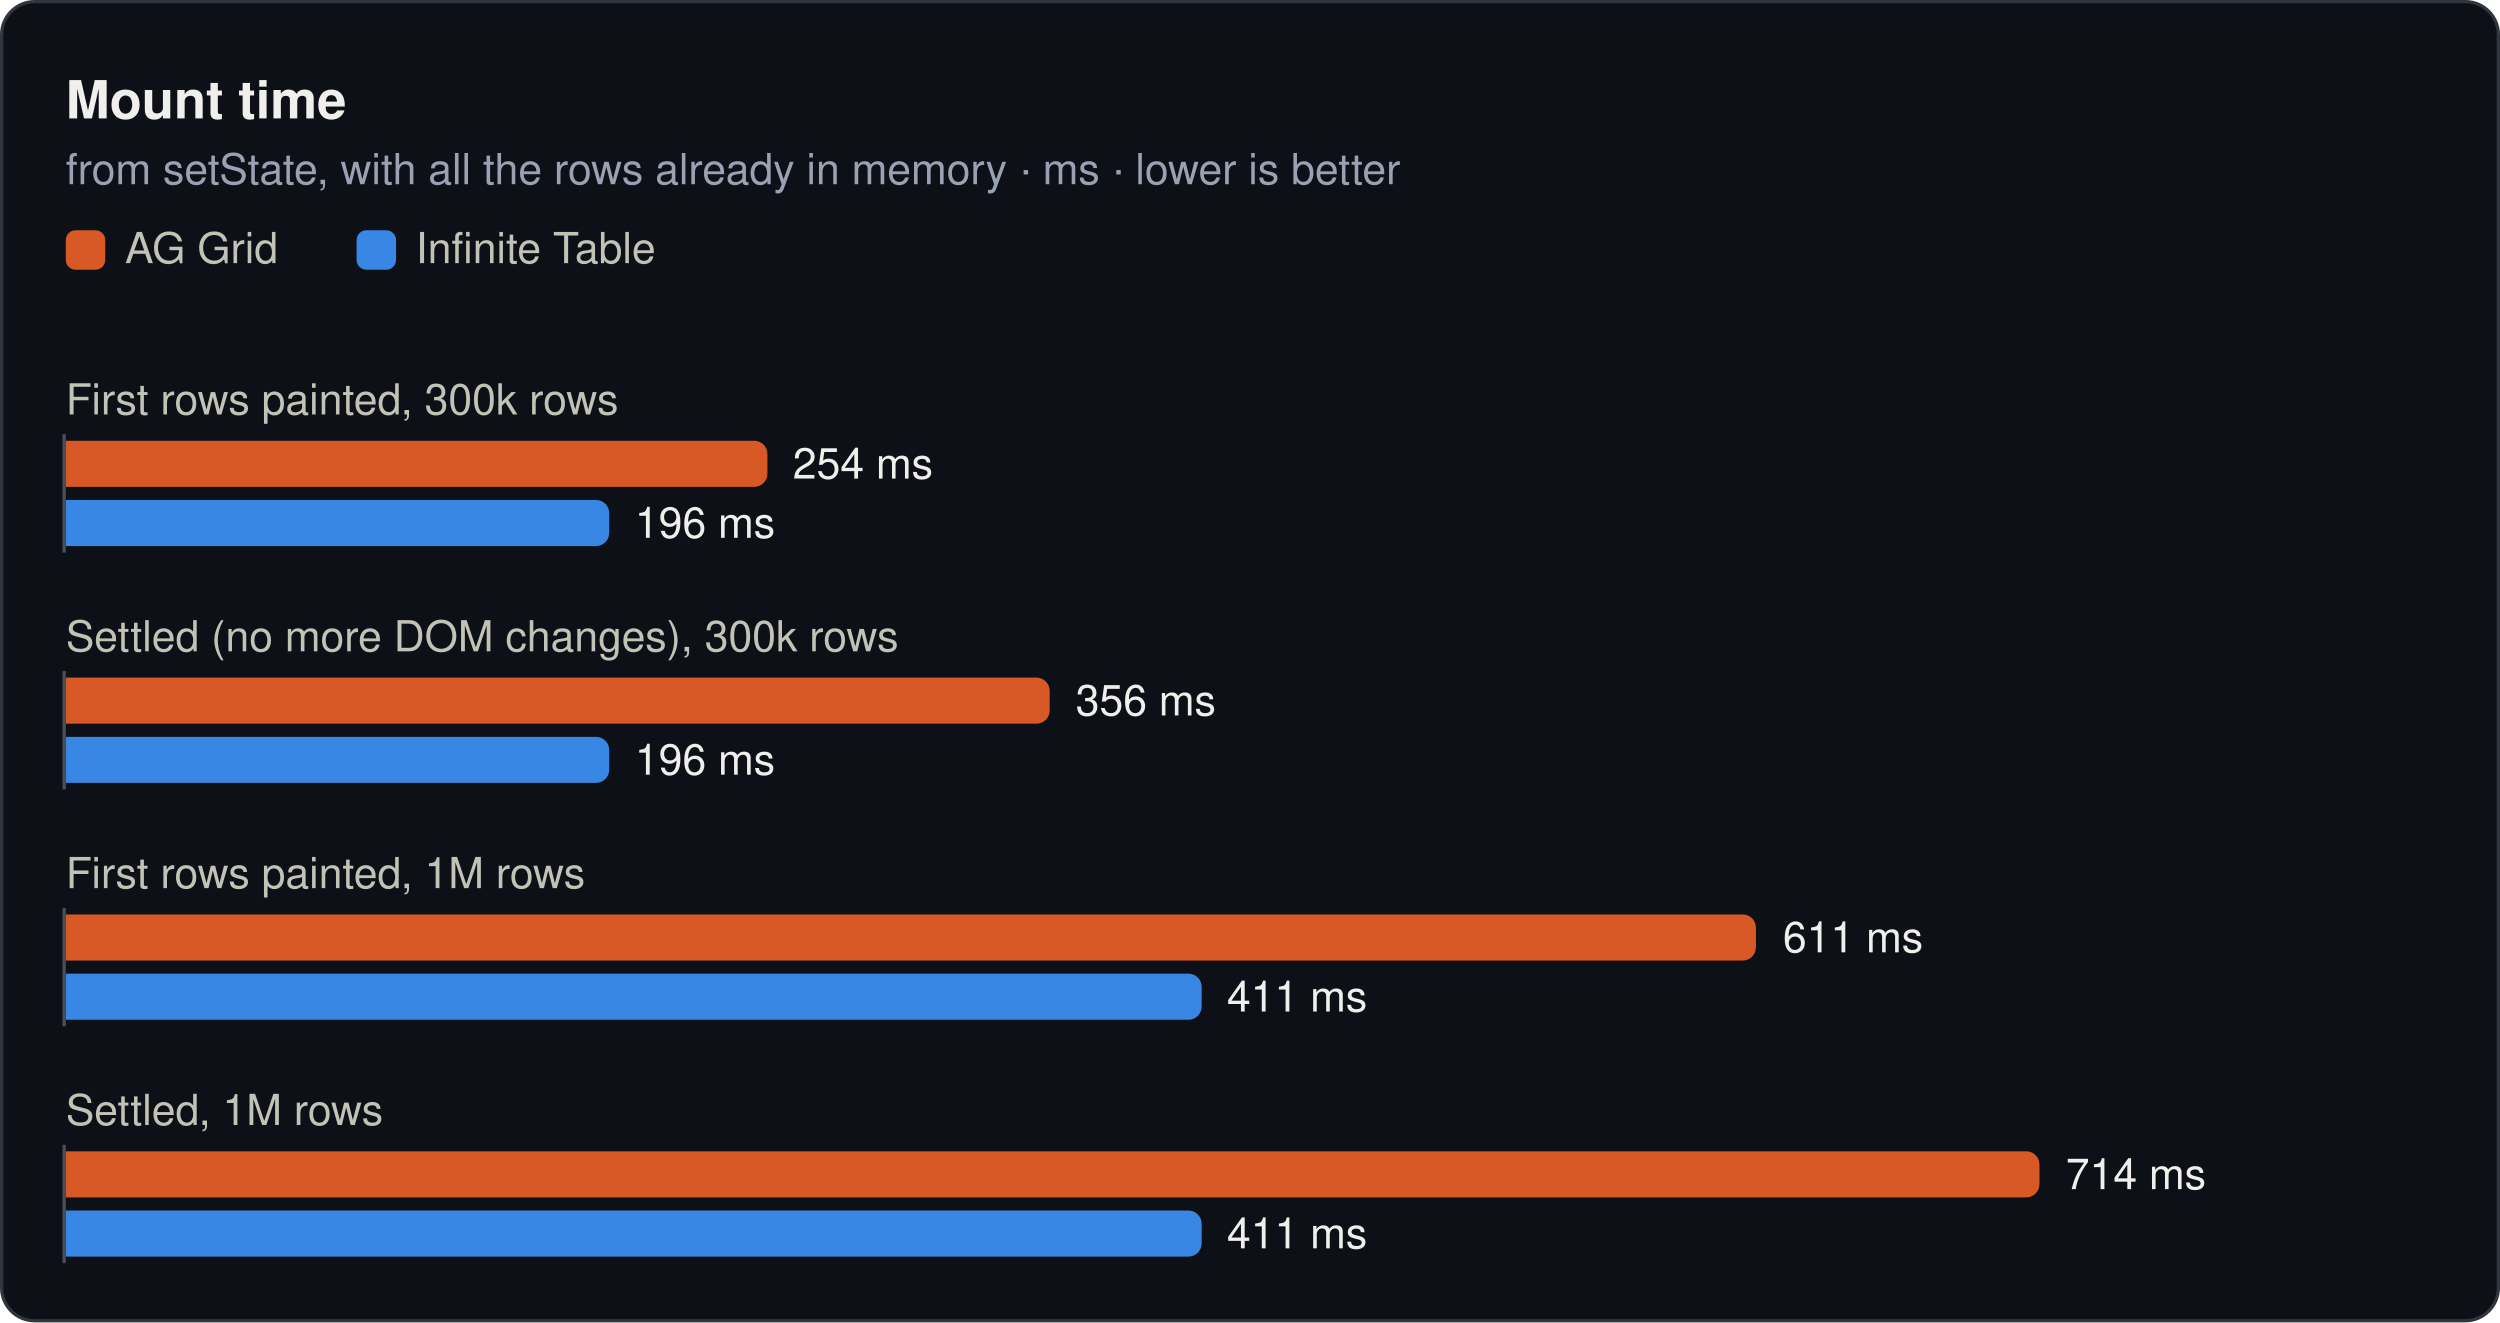
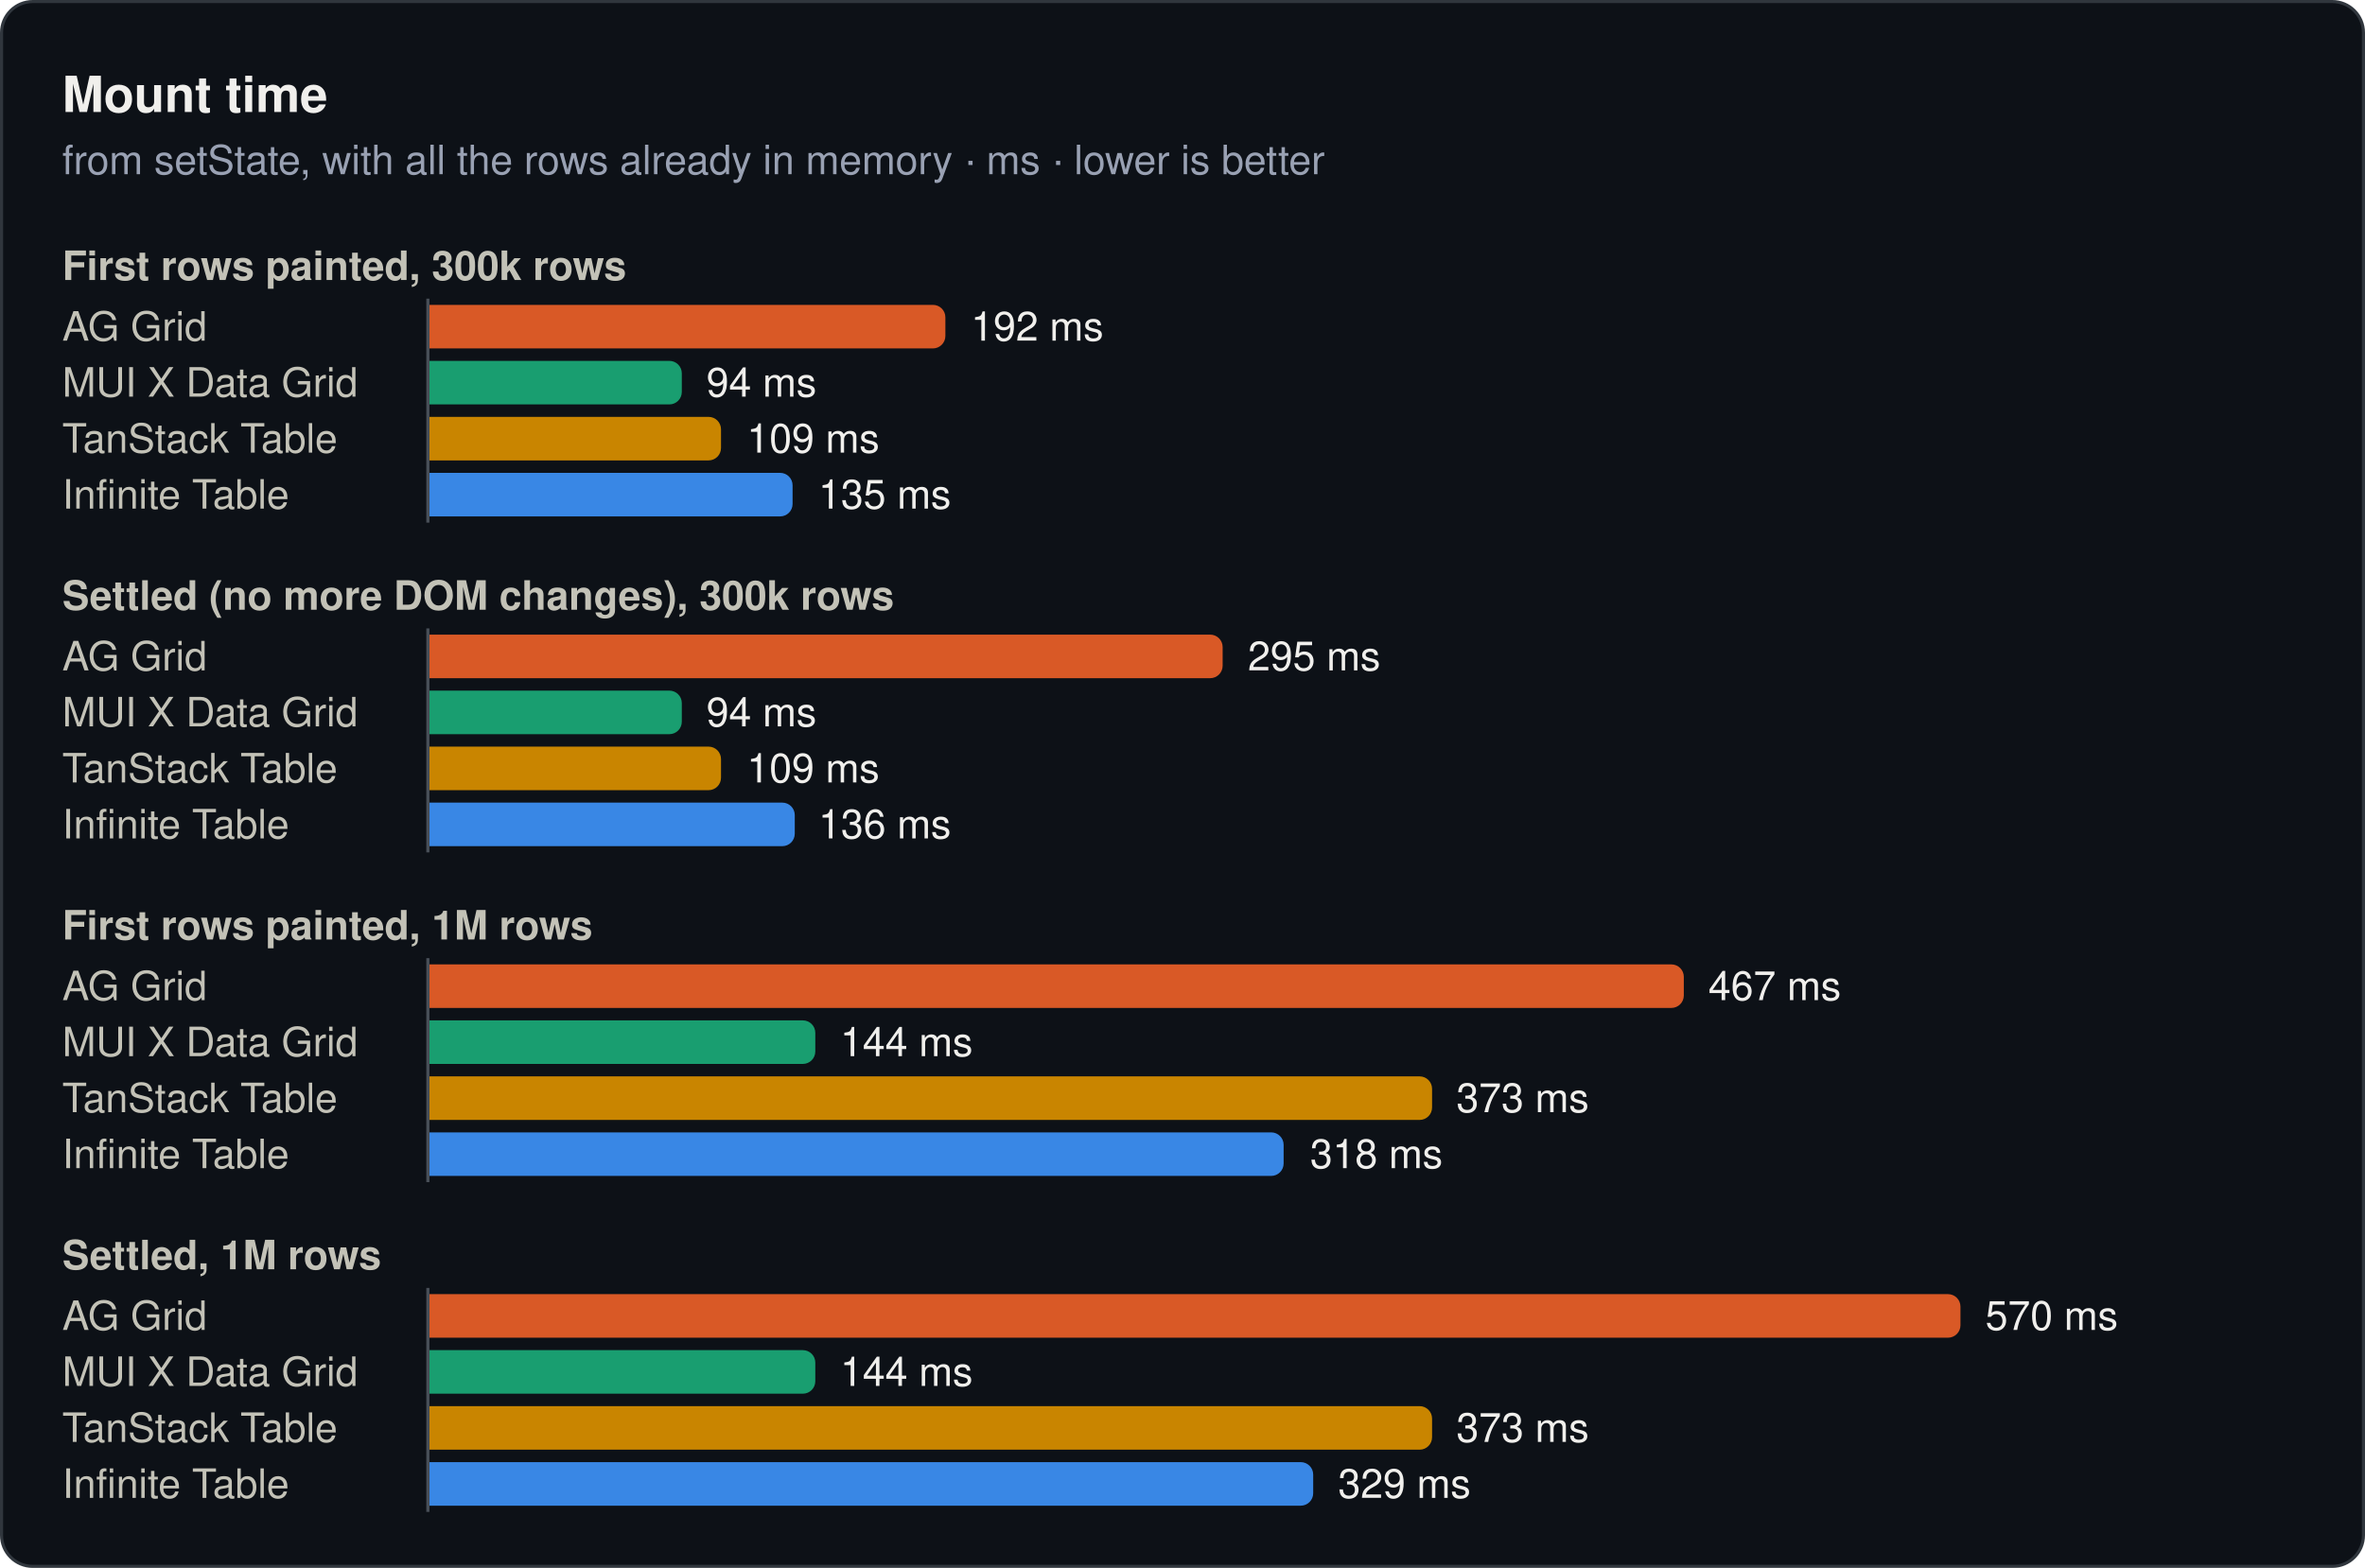
- <svg xmlns="http://www.w3.org/2000/svg" width="760" height="402" viewBox="0 0 760 402" role="img">
-   <rect x="0.5" y="0.5" width="759" height="401" rx="10" fill="#0d1117" stroke="#30363d" />
+ <svg xmlns="http://www.w3.org/2000/svg" width="760" height="504" viewBox="0 0 760 504" role="img">
+   <rect x="0.5" y="0.5" width="759" height="503" rx="10" fill="#0d1117" stroke="#30363d" />
  <text x="20" y="36" font-family="system-ui, -apple-system, 'Segoe UI', Helvetica, Arial, sans-serif" font-size="16" font-weight="600" fill="#f0efec">Mount time</text>
  <text x="20" y="56" font-family="system-ui, -apple-system, 'Segoe UI', Helvetica, Arial, sans-serif" font-size="13" fill="#99a1b3">from setState, with all the rows already in memory · ms · lower is better</text>
-   <rect x="20" y="70" width="12" height="12" rx="3" fill="#d95926" />
-   <text x="38" y="80" font-family="system-ui, -apple-system, 'Segoe UI', Helvetica, Arial, sans-serif" font-size="13" fill="#c3c2b7">AG Grid</text>
-   <rect x="108.4" y="70" width="12" height="12" rx="3" fill="#3987e5" />
-   <text x="126.4" y="80" font-family="system-ui, -apple-system, 'Segoe UI', Helvetica, Arial, sans-serif" font-size="13" fill="#c3c2b7">Infinite Table</text>
-   <text x="20" y="126" font-family="system-ui, -apple-system, 'Segoe UI', Helvetica, Arial, sans-serif" font-size="13" fill="#c3c2b7">First rows painted, 300k rows</text>
-   <path d="M20,134H229.3a4,4 0 0 1 4,4V144a4,4 0 0 1 -4,4H20Z" fill="#d95926" />
-   <text x="241" y="145.5" font-family="system-ui, -apple-system, 'Segoe UI', Helvetica, Arial, sans-serif" font-size="13" fill="#f0efec">254 ms</text>
-   <path d="M20,152H181.2a4,4 0 0 1 4,4V162a4,4 0 0 1 -4,4H20Z" fill="#3987e5" />
-   <text x="193" y="163.5" font-family="system-ui, -apple-system, 'Segoe UI', Helvetica, Arial, sans-serif" font-size="13" fill="#f0efec">196 ms</text>
-   <line x1="19.5" y1="132" x2="19.5" y2="168" stroke="#484f58" stroke-width="1" />
-   <text x="20" y="198" font-family="system-ui, -apple-system, 'Segoe UI', Helvetica, Arial, sans-serif" font-size="13" fill="#c3c2b7">Settled (no more DOM changes), 300k rows</text>
-   <path d="M20,206H315.1a4,4 0 0 1 4,4V216a4,4 0 0 1 -4,4H20Z" fill="#d95926" />
-   <text x="327" y="217.5" font-family="system-ui, -apple-system, 'Segoe UI', Helvetica, Arial, sans-serif" font-size="13" fill="#f0efec">356 ms</text>
-   <path d="M20,224H181.2a4,4 0 0 1 4,4V234a4,4 0 0 1 -4,4H20Z" fill="#3987e5" />
-   <text x="193" y="235.5" font-family="system-ui, -apple-system, 'Segoe UI', Helvetica, Arial, sans-serif" font-size="13" fill="#f0efec">196 ms</text>
-   <line x1="19.5" y1="204" x2="19.5" y2="240" stroke="#484f58" stroke-width="1" />
-   <text x="20" y="270" font-family="system-ui, -apple-system, 'Segoe UI', Helvetica, Arial, sans-serif" font-size="13" fill="#c3c2b7">First rows painted, 1M rows</text>
-   <path d="M20,278H529.8a4,4 0 0 1 4,4V288a4,4 0 0 1 -4,4H20Z" fill="#d95926" />
-   <text x="542" y="289.5" font-family="system-ui, -apple-system, 'Segoe UI', Helvetica, Arial, sans-serif" font-size="13" fill="#f0efec">611 ms</text>
-   <path d="M20,296H361.3a4,4 0 0 1 4,4V306a4,4 0 0 1 -4,4H20Z" fill="#3987e5" />
-   <text x="373" y="307.5" font-family="system-ui, -apple-system, 'Segoe UI', Helvetica, Arial, sans-serif" font-size="13" fill="#f0efec">411 ms</text>
-   <line x1="19.5" y1="276" x2="19.5" y2="312" stroke="#484f58" stroke-width="1" />
-   <text x="20" y="342" font-family="system-ui, -apple-system, 'Segoe UI', Helvetica, Arial, sans-serif" font-size="13" fill="#c3c2b7">Settled, 1M rows</text>
-   <path d="M20,350H616a4,4 0 0 1 4,4V360a4,4 0 0 1 -4,4H20Z" fill="#d95926" />
-   <text x="628" y="361.5" font-family="system-ui, -apple-system, 'Segoe UI', Helvetica, Arial, sans-serif" font-size="13" fill="#f0efec">714 ms</text>
-   <path d="M20,368H361.3a4,4 0 0 1 4,4V378a4,4 0 0 1 -4,4H20Z" fill="#3987e5" />
-   <text x="373" y="379.5" font-family="system-ui, -apple-system, 'Segoe UI', Helvetica, Arial, sans-serif" font-size="13" fill="#f0efec">411 ms</text>
-   <line x1="19.5" y1="348" x2="19.5" y2="384" stroke="#484f58" stroke-width="1" />
+   <text x="20" y="90" font-family="system-ui, -apple-system, 'Segoe UI', Helvetica, Arial, sans-serif" font-size="13" font-weight="600" fill="#c3c2b7">First rows painted, 300k rows</text>
+   <text x="20" y="109.5" font-family="system-ui, -apple-system, 'Segoe UI', Helvetica, Arial, sans-serif" font-size="13" fill="#c3c2b7">AG Grid</text>
+   <path d="M138,98H299.8a4,4 0 0 1 4,4V108a4,4 0 0 1 -4,4H138Z" fill="#d95926" />
+   <text x="312" y="109.5" font-family="system-ui, -apple-system, 'Segoe UI', Helvetica, Arial, sans-serif" font-size="13" fill="#f0efec">192 ms</text>
+   <text x="20" y="127.5" font-family="system-ui, -apple-system, 'Segoe UI', Helvetica, Arial, sans-serif" font-size="13" fill="#c3c2b7">MUI X Data Grid</text>
+   <path d="M138,116H215.1a4,4 0 0 1 4,4V126a4,4 0 0 1 -4,4H138Z" fill="#199e70" />
+   <text x="227" y="127.5" font-family="system-ui, -apple-system, 'Segoe UI', Helvetica, Arial, sans-serif" font-size="13" fill="#f0efec">94 ms</text>
+   <text x="20" y="145.5" font-family="system-ui, -apple-system, 'Segoe UI', Helvetica, Arial, sans-serif" font-size="13" fill="#c3c2b7">TanStack Table</text>
+   <path d="M138,134H227.7a4,4 0 0 1 4,4V144a4,4 0 0 1 -4,4H138Z" fill="#c98500" />
+   <text x="240" y="145.5" font-family="system-ui, -apple-system, 'Segoe UI', Helvetica, Arial, sans-serif" font-size="13" fill="#f0efec">109 ms</text>
+   <text x="20" y="163.5" font-family="system-ui, -apple-system, 'Segoe UI', Helvetica, Arial, sans-serif" font-size="13" fill="#c3c2b7">Infinite Table</text>
+   <path d="M138,152H250.7a4,4 0 0 1 4,4V162a4,4 0 0 1 -4,4H138Z" fill="#3987e5" />
+   <text x="263" y="163.5" font-family="system-ui, -apple-system, 'Segoe UI', Helvetica, Arial, sans-serif" font-size="13" fill="#f0efec">135 ms</text>
+   <line x1="137.5" y1="96" x2="137.5" y2="168" stroke="#484f58" stroke-width="1" />
+   <text x="20" y="196" font-family="system-ui, -apple-system, 'Segoe UI', Helvetica, Arial, sans-serif" font-size="13" font-weight="600" fill="#c3c2b7">Settled (no more DOM changes), 300k rows</text>
+   <text x="20" y="215.5" font-family="system-ui, -apple-system, 'Segoe UI', Helvetica, Arial, sans-serif" font-size="13" fill="#c3c2b7">AG Grid</text>
+   <path d="M138,204H388.9a4,4 0 0 1 4,4V214a4,4 0 0 1 -4,4H138Z" fill="#d95926" />
+   <text x="401" y="215.5" font-family="system-ui, -apple-system, 'Segoe UI', Helvetica, Arial, sans-serif" font-size="13" fill="#f0efec">295 ms</text>
+   <text x="20" y="233.5" font-family="system-ui, -apple-system, 'Segoe UI', Helvetica, Arial, sans-serif" font-size="13" fill="#c3c2b7">MUI X Data Grid</text>
+   <path d="M138,222H215.1a4,4 0 0 1 4,4V232a4,4 0 0 1 -4,4H138Z" fill="#199e70" />
+   <text x="227" y="233.5" font-family="system-ui, -apple-system, 'Segoe UI', Helvetica, Arial, sans-serif" font-size="13" fill="#f0efec">94 ms</text>
+   <text x="20" y="251.5" font-family="system-ui, -apple-system, 'Segoe UI', Helvetica, Arial, sans-serif" font-size="13" fill="#c3c2b7">TanStack Table</text>
+   <path d="M138,240H227.7a4,4 0 0 1 4,4V250a4,4 0 0 1 -4,4H138Z" fill="#c98500" />
+   <text x="240" y="251.5" font-family="system-ui, -apple-system, 'Segoe UI', Helvetica, Arial, sans-serif" font-size="13" fill="#f0efec">109 ms</text>
+   <text x="20" y="269.5" font-family="system-ui, -apple-system, 'Segoe UI', Helvetica, Arial, sans-serif" font-size="13" fill="#c3c2b7">Infinite Table</text>
+   <path d="M138,258H251.4a4,4 0 0 1 4,4V268a4,4 0 0 1 -4,4H138Z" fill="#3987e5" />
+   <text x="263" y="269.5" font-family="system-ui, -apple-system, 'Segoe UI', Helvetica, Arial, sans-serif" font-size="13" fill="#f0efec">136 ms</text>
+   <line x1="137.5" y1="202" x2="137.5" y2="274" stroke="#484f58" stroke-width="1" />
+   <text x="20" y="302" font-family="system-ui, -apple-system, 'Segoe UI', Helvetica, Arial, sans-serif" font-size="13" font-weight="600" fill="#c3c2b7">First rows painted, 1M rows</text>
+   <text x="20" y="321.5" font-family="system-ui, -apple-system, 'Segoe UI', Helvetica, Arial, sans-serif" font-size="13" fill="#c3c2b7">AG Grid</text>
+   <path d="M138,310H537.1a4,4 0 0 1 4,4V320a4,4 0 0 1 -4,4H138Z" fill="#d95926" />
+   <text x="549" y="321.5" font-family="system-ui, -apple-system, 'Segoe UI', Helvetica, Arial, sans-serif" font-size="13" fill="#f0efec">467 ms</text>
+   <text x="20" y="339.5" font-family="system-ui, -apple-system, 'Segoe UI', Helvetica, Arial, sans-serif" font-size="13" fill="#c3c2b7">MUI X Data Grid</text>
+   <path d="M138,328H258a4,4 0 0 1 4,4V338a4,4 0 0 1 -4,4H138Z" fill="#199e70" />
+   <text x="270" y="339.5" font-family="system-ui, -apple-system, 'Segoe UI', Helvetica, Arial, sans-serif" font-size="13" fill="#f0efec">144 ms</text>
+   <text x="20" y="357.5" font-family="system-ui, -apple-system, 'Segoe UI', Helvetica, Arial, sans-serif" font-size="13" fill="#c3c2b7">TanStack Table</text>
+   <path d="M138,346H456.2a4,4 0 0 1 4,4V356a4,4 0 0 1 -4,4H138Z" fill="#c98500" />
+   <text x="468" y="357.5" font-family="system-ui, -apple-system, 'Segoe UI', Helvetica, Arial, sans-serif" font-size="13" fill="#f0efec">373 ms</text>
+   <text x="20" y="375.5" font-family="system-ui, -apple-system, 'Segoe UI', Helvetica, Arial, sans-serif" font-size="13" fill="#c3c2b7">Infinite Table</text>
+   <path d="M138,364H408.5a4,4 0 0 1 4,4V374a4,4 0 0 1 -4,4H138Z" fill="#3987e5" />
+   <text x="421" y="375.5" font-family="system-ui, -apple-system, 'Segoe UI', Helvetica, Arial, sans-serif" font-size="13" fill="#f0efec">318 ms</text>
+   <line x1="137.5" y1="308" x2="137.5" y2="380" stroke="#484f58" stroke-width="1" />
+   <text x="20" y="408" font-family="system-ui, -apple-system, 'Segoe UI', Helvetica, Arial, sans-serif" font-size="13" font-weight="600" fill="#c3c2b7">Settled, 1M rows</text>
+   <text x="20" y="427.5" font-family="system-ui, -apple-system, 'Segoe UI', Helvetica, Arial, sans-serif" font-size="13" fill="#c3c2b7">AG Grid</text>
+   <path d="M138,416H626a4,4 0 0 1 4,4V426a4,4 0 0 1 -4,4H138Z" fill="#d95926" />
+   <text x="638" y="427.5" font-family="system-ui, -apple-system, 'Segoe UI', Helvetica, Arial, sans-serif" font-size="13" fill="#f0efec">570 ms</text>
+   <text x="20" y="445.5" font-family="system-ui, -apple-system, 'Segoe UI', Helvetica, Arial, sans-serif" font-size="13" fill="#c3c2b7">MUI X Data Grid</text>
+   <path d="M138,434H258a4,4 0 0 1 4,4V444a4,4 0 0 1 -4,4H138Z" fill="#199e70" />
+   <text x="270" y="445.5" font-family="system-ui, -apple-system, 'Segoe UI', Helvetica, Arial, sans-serif" font-size="13" fill="#f0efec">144 ms</text>
+   <text x="20" y="463.5" font-family="system-ui, -apple-system, 'Segoe UI', Helvetica, Arial, sans-serif" font-size="13" fill="#c3c2b7">TanStack Table</text>
+   <path d="M138,452H456.2a4,4 0 0 1 4,4V462a4,4 0 0 1 -4,4H138Z" fill="#c98500" />
+   <text x="468" y="463.5" font-family="system-ui, -apple-system, 'Segoe UI', Helvetica, Arial, sans-serif" font-size="13" fill="#f0efec">373 ms</text>
+   <text x="20" y="481.5" font-family="system-ui, -apple-system, 'Segoe UI', Helvetica, Arial, sans-serif" font-size="13" fill="#c3c2b7">Infinite Table</text>
+   <path d="M138,470H418a4,4 0 0 1 4,4V480a4,4 0 0 1 -4,4H138Z" fill="#3987e5" />
+   <text x="430" y="481.5" font-family="system-ui, -apple-system, 'Segoe UI', Helvetica, Arial, sans-serif" font-size="13" fill="#f0efec">329 ms</text>
+   <line x1="137.5" y1="414" x2="137.5" y2="486" stroke="#484f58" stroke-width="1" />
</svg>
